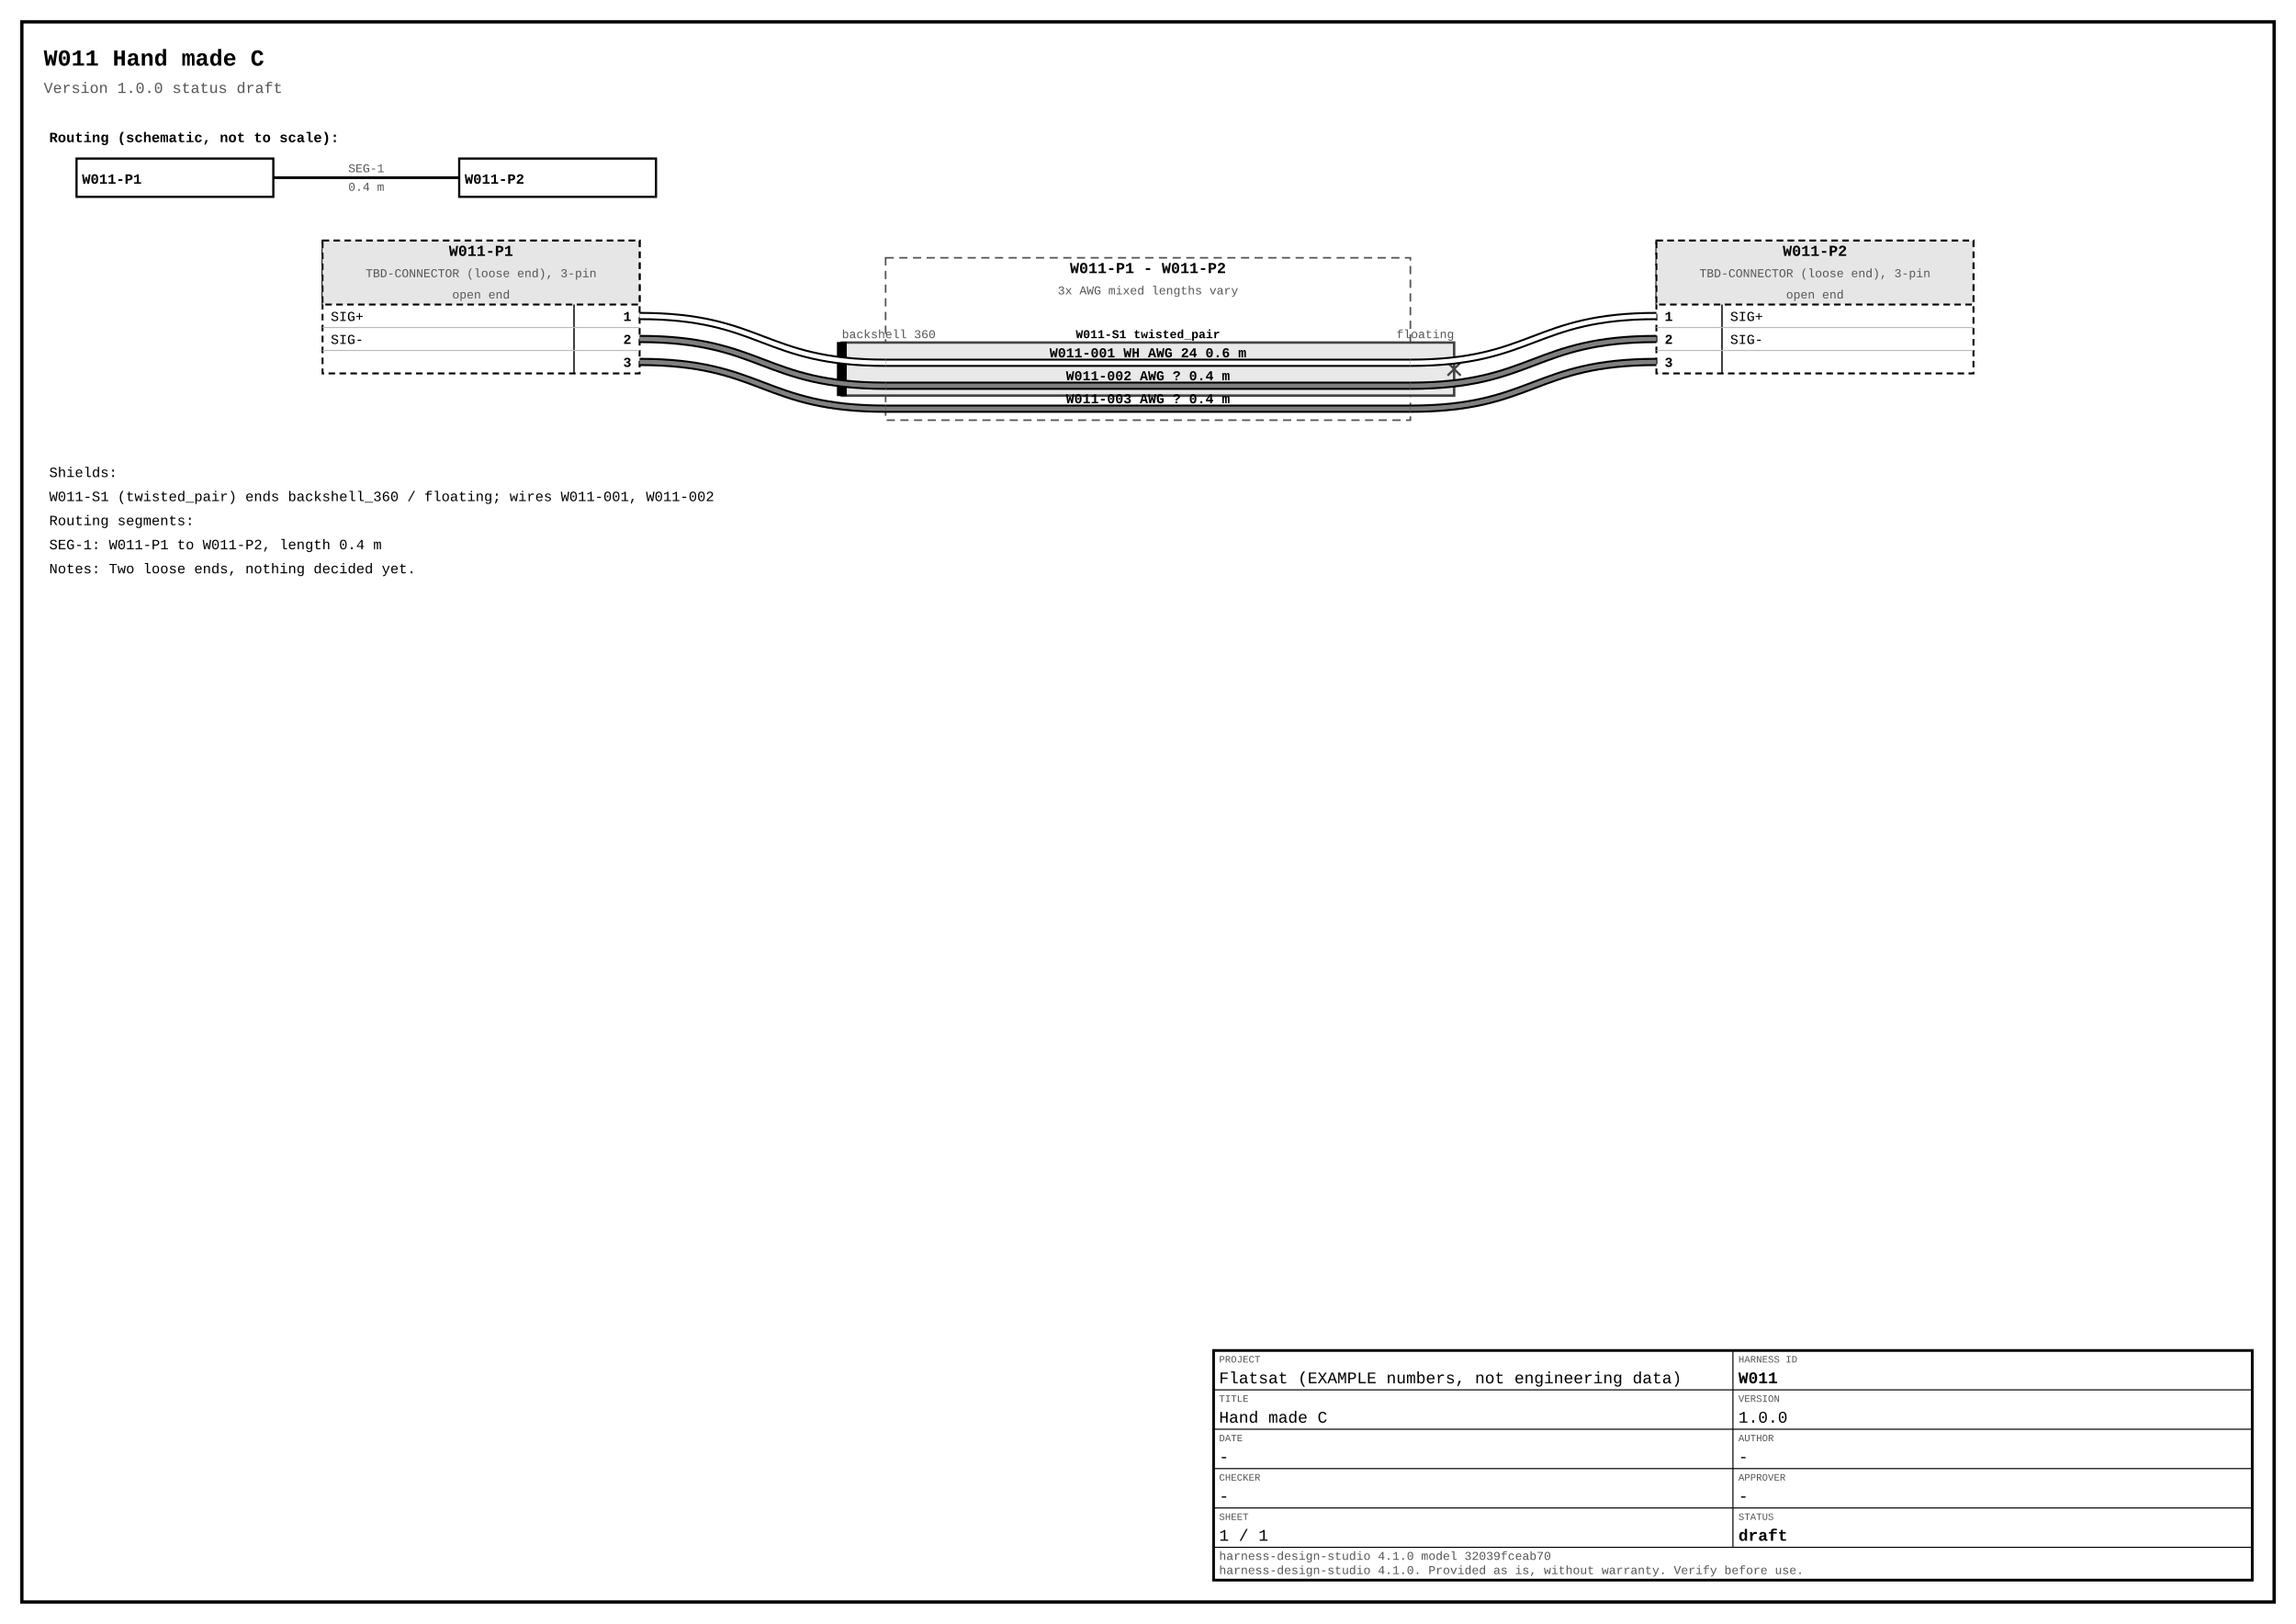
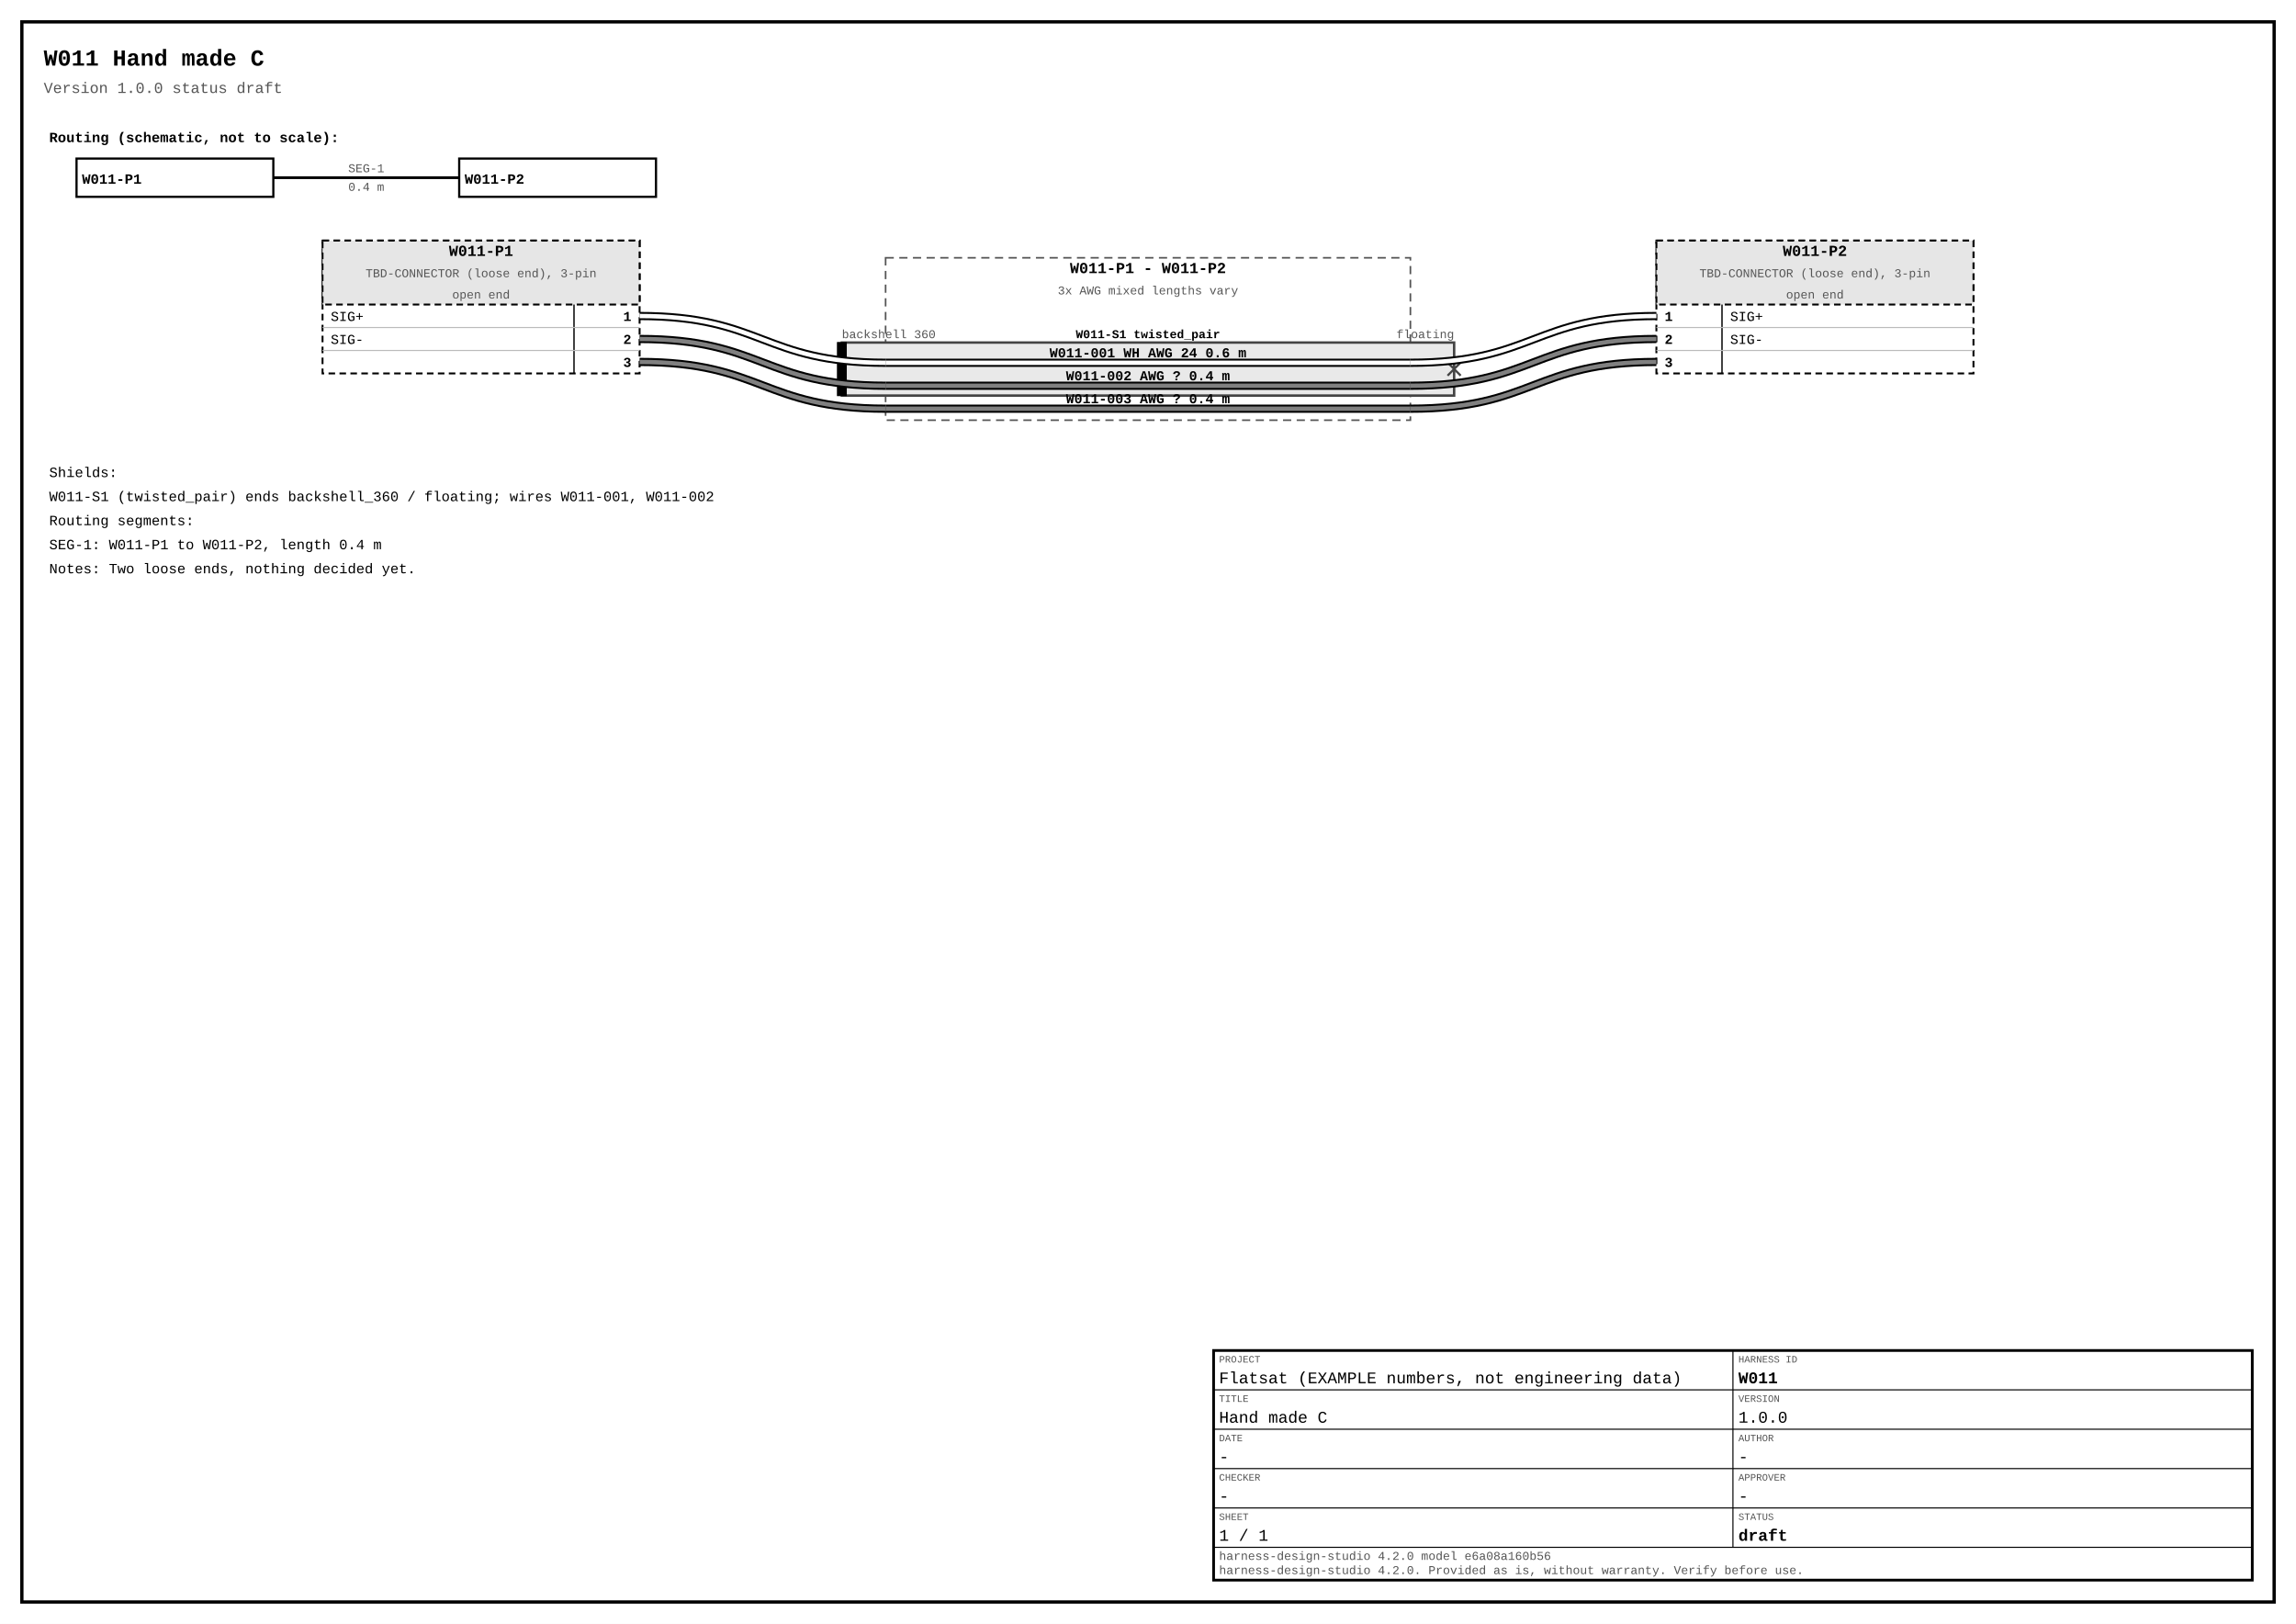
<svg xmlns="http://www.w3.org/2000/svg" width="420mm" height="297mm" viewBox="0 0 420 297" font-family="Courier New, Courier, monospace">
  <rect x="0" y="0" width="420" height="297" fill="#ffffff" />
  <rect x="4" y="4" width="412" height="289" fill="none" stroke="#000000" stroke-width="0.6" />
  <text x="8" y="12" font-size="4.2" font-weight="bold" text-anchor="start" fill="#000000">W011  Hand made C</text>
  <text x="8" y="17" font-size="2.8" text-anchor="start" fill="#555555">Version 1.0.0  status draft</text>
  <text x="9" y="26" font-size="2.6" font-weight="bold" text-anchor="start" fill="#000000">Routing (schematic, not to scale):</text>
  <line x1="50" y1="32.5" x2="84" y2="32.5" stroke="#000000" stroke-width="0.5" />
  <text x="67" y="31.5" font-size="2.2" text-anchor="middle" fill="#555555">SEG-1</text>
  <text x="67" y="34.9" font-size="2.2" text-anchor="middle" fill="#555555">0.4 m</text>
  <rect x="14" y="29" width="36" height="7" fill="#ffffff" stroke="#000000" stroke-width="0.4" />
  <text x="15" y="33.6" font-size="2.6" font-weight="bold" text-anchor="start" fill="#000000">W011-P1</text>
  <rect x="84" y="29" width="36" height="7" fill="#ffffff" stroke="#000000" stroke-width="0.4" />
  <text x="85" y="33.6" font-size="2.6" font-weight="bold" text-anchor="start" fill="#000000">W011-P2</text>
  <rect x="59" y="44" width="58" height="24.3" fill="#ffffff" stroke="#000000" stroke-width="0.35" stroke-dasharray="1.2 0.8" />
  <rect x="59" y="44" width="58" height="11.7" fill="#e6e6e6" stroke="#000000" stroke-width="0.35" stroke-dasharray="1.2 0.8" />
  <text x="88" y="46.8" font-size="2.8" font-weight="bold" text-anchor="middle" fill="#000000">W011-P1</text>
  <text x="88" y="50.7" font-size="2.2" text-anchor="middle" fill="#555555" data-ref="part/W011-P1">TBD-CONNECTOR (loose end), 3-pin</text>
  <text x="88" y="54.6" font-size="2.2" text-anchor="middle" fill="#555555" data-ref="end/W011-P1">open end</text>
  <line x1="105" y1="55.7" x2="105" y2="68.3" stroke="#000000" stroke-width="0.25" />
  <line x1="59" y1="59.9" x2="117" y2="59.9" stroke="#bbbbbb" stroke-width="0.2" />
  <text x="60.5" y="58.7" font-size="2.5" text-anchor="start" fill="#000000" data-ref="sig/W011-P1/1">SIG+</text>
  <text x="115.5" y="58.7" font-size="2.5" font-weight="bold" text-anchor="end" fill="#000000" data-ref="pin/W011-P1/1">1</text>
  <line x1="59" y1="64.1" x2="117" y2="64.1" stroke="#bbbbbb" stroke-width="0.2" />
  <text x="60.5" y="62.9" font-size="2.5" text-anchor="start" fill="#000000" data-ref="sig/W011-P1/2">SIG-</text>
  <text x="115.5" y="62.9" font-size="2.5" font-weight="bold" text-anchor="end" fill="#000000" data-ref="pin/W011-P1/2">2</text>
  <text x="60.5" y="67.1" font-size="2.5" text-anchor="start" fill="#000000" data-ref="sig/W011-P1/3" />
  <text x="115.5" y="67.1" font-size="2.5" font-weight="bold" text-anchor="end" fill="#000000" data-ref="pin/W011-P1/3">3</text>
  <rect x="303" y="44" width="58" height="24.3" fill="#ffffff" stroke="#000000" stroke-width="0.35" stroke-dasharray="1.2 0.8" />
  <rect x="303" y="44" width="58" height="11.7" fill="#e6e6e6" stroke="#000000" stroke-width="0.35" stroke-dasharray="1.2 0.8" />
  <text x="332" y="46.8" font-size="2.8" font-weight="bold" text-anchor="middle" fill="#000000">W011-P2</text>
  <text x="332" y="50.7" font-size="2.2" text-anchor="middle" fill="#555555" data-ref="part/W011-P2">TBD-CONNECTOR (loose end), 3-pin</text>
  <text x="332" y="54.6" font-size="2.2" text-anchor="middle" fill="#555555" data-ref="end/W011-P2">open end</text>
  <line x1="315" y1="55.7" x2="315" y2="68.3" stroke="#000000" stroke-width="0.25" />
  <line x1="303" y1="59.9" x2="361" y2="59.9" stroke="#bbbbbb" stroke-width="0.2" />
  <text x="304.5" y="58.7" font-size="2.5" font-weight="bold" text-anchor="start" fill="#000000" data-ref="pin/W011-P2/1">1</text>
  <text x="316.5" y="58.7" font-size="2.5" text-anchor="start" fill="#000000" data-ref="sig/W011-P2/1">SIG+</text>
  <line x1="303" y1="64.1" x2="361" y2="64.1" stroke="#bbbbbb" stroke-width="0.2" />
  <text x="304.5" y="62.9" font-size="2.5" font-weight="bold" text-anchor="start" fill="#000000" data-ref="pin/W011-P2/2">2</text>
  <text x="316.5" y="62.9" font-size="2.5" text-anchor="start" fill="#000000" data-ref="sig/W011-P2/2">SIG-</text>
  <text x="304.5" y="67.1" font-size="2.5" font-weight="bold" text-anchor="start" fill="#000000" data-ref="pin/W011-P2/3">3</text>
  <text x="316.5" y="67.1" font-size="2.5" text-anchor="start" fill="#000000" data-ref="sig/W011-P2/3" />
  <rect x="162" y="47.15" width="96" height="29.7" fill="none" stroke="#555555" stroke-width="0.3" stroke-dasharray="1.5 1" />
  <text x="210" y="49.95" font-size="2.8" font-weight="bold" text-anchor="middle" fill="#000000">W011-P1 - W011-P2</text>
  <text x="210" y="53.85" font-size="2.2" text-anchor="middle" fill="#555555">3x  AWG mixed  lengths vary</text>
  <rect x="154" y="62.65" width="112" height="9.7" fill="#e9e9e9" stroke="#444444" stroke-width="0.45" />
  <text x="210" y="61.85" font-size="2.2" font-weight="bold" text-anchor="middle" fill="#000000">W011-S1  twisted_pair</text>
  <text x="154" y="61.85" font-size="2.2" text-anchor="start" fill="#555555">backshell 360</text>
  <text x="266" y="61.85" font-size="2.2" text-anchor="end" fill="#555555">floating</text>
  <rect x="153.2" y="62.65" width="1.6" height="9.7" fill="#000000" stroke="#000000" stroke-width="0.2" />
  <line x1="264.8" y1="66.3" x2="267.2" y2="68.7" stroke="#444444" stroke-width="0.4" />
  <line x1="264.8" y1="68.7" x2="267.2" y2="66.3" stroke="#444444" stroke-width="0.4" />
  <path d="M 117 57.8 C 139.5 57.8 139.5 66.35 162 66.35" fill="none" stroke="#000000" stroke-width="1.5" />
  <line x1="162" y1="66.35" x2="258" y2="66.35" stroke="#000000" stroke-width="1.5" />
  <path d="M 258 66.35 C 280.5 66.35 280.5 57.8 303 57.8" fill="none" stroke="#000000" stroke-width="1.5" />
  <path d="M 117 57.8 C 139.5 57.8 139.5 66.35 162 66.35" fill="none" stroke="#ffffff" stroke-width="0.8" />
  <line x1="162" y1="66.35" x2="258" y2="66.35" stroke="#ffffff" stroke-width="0.8" />
  <path d="M 258 66.35 C 280.5 66.35 280.5 57.8 303 57.8" fill="none" stroke="#ffffff" stroke-width="0.8" />
  <text x="210" y="65.35" font-size="2.5" font-weight="bold" text-anchor="middle" fill="#000000">W011-001  WH  AWG 24  0.6 m</text>
  <path d="M 117 62 C 139.5 62 139.5 70.55 162 70.55" fill="none" stroke="#000000" stroke-width="1.5" />
  <line x1="162" y1="70.55" x2="258" y2="70.55" stroke="#000000" stroke-width="1.5" />
  <path d="M 258 70.55 C 280.5 70.55 280.5 62 303 62" fill="none" stroke="#000000" stroke-width="1.5" />
  <path d="M 117 62 C 139.5 62 139.5 70.55 162 70.55" fill="none" stroke="#808080" stroke-width="0.8" />
  <line x1="162" y1="70.55" x2="258" y2="70.55" stroke="#808080" stroke-width="0.8" />
  <path d="M 258 70.55 C 280.5 70.55 280.5 62 303 62" fill="none" stroke="#808080" stroke-width="0.8" />
  <text x="210" y="69.55" font-size="2.5" font-weight="bold" text-anchor="middle" fill="#000000">W011-002  AWG ?  0.4 m</text>
  <path d="M 117 66.2 C 139.5 66.2 139.5 74.75 162 74.75" fill="none" stroke="#000000" stroke-width="1.5" />
  <line x1="162" y1="74.75" x2="258" y2="74.75" stroke="#000000" stroke-width="1.5" />
  <path d="M 258 74.75 C 280.5 74.75 280.5 66.2 303 66.2" fill="none" stroke="#000000" stroke-width="1.5" />
  <path d="M 117 66.2 C 139.5 66.2 139.5 74.75 162 74.75" fill="none" stroke="#808080" stroke-width="0.8" />
  <line x1="162" y1="74.75" x2="258" y2="74.75" stroke="#808080" stroke-width="0.8" />
  <path d="M 258 74.75 C 280.5 74.75 280.5 66.2 303 66.2" fill="none" stroke="#808080" stroke-width="0.8" />
  <text x="210" y="73.75" font-size="2.5" font-weight="bold" text-anchor="middle" fill="#000000">W011-003  AWG ?  0.4 m</text>
  <text x="9" y="87.25" font-size="2.6" text-anchor="start" fill="#000000">Shields:</text>
  <text x="9" y="91.65" font-size="2.6" text-anchor="start" fill="#000000">  W011-S1 (twisted_pair) ends backshell_360 / floating; wires W011-001, W011-002</text>
  <text x="9" y="96.05" font-size="2.6" text-anchor="start" fill="#000000">Routing segments:</text>
  <text x="9" y="100.45" font-size="2.6" text-anchor="start" fill="#000000">  SEG-1: W011-P1 to W011-P2, length 0.4 m</text>
  <text x="9" y="104.85" font-size="2.6" text-anchor="start" fill="#000000">Notes: Two loose ends, nothing decided yet.</text>
  <rect x="222" y="247" width="190" height="42" fill="none" stroke="#000000" stroke-width="0.5" />
  <line x1="222" y1="247" x2="317" y2="247" stroke="#000000" stroke-width="0.2" />
  <text x="223" y="249.2" font-size="1.8" text-anchor="start" fill="#555555">PROJECT</text>
  <text x="223" y="253" font-size="3" text-anchor="start" fill="#000000">Flatsat (EXAMPLE numbers, not engineering data)</text>
  <line x1="317" y1="247" x2="412" y2="247" stroke="#000000" stroke-width="0.2" />
  <text x="318" y="249.2" font-size="1.8" text-anchor="start" fill="#555555">HARNESS ID</text>
  <text x="318" y="253" font-size="3" font-weight="bold" text-anchor="start" fill="#000000">W011</text>
  <line x1="222" y1="254.2" x2="317" y2="254.2" stroke="#000000" stroke-width="0.2" />
  <text x="223" y="256.4" font-size="1.8" text-anchor="start" fill="#555555">TITLE</text>
  <text x="223" y="260.2" font-size="3" text-anchor="start" fill="#000000">Hand made C</text>
  <line x1="317" y1="254.2" x2="412" y2="254.2" stroke="#000000" stroke-width="0.2" />
  <text x="318" y="256.4" font-size="1.8" text-anchor="start" fill="#555555">VERSION</text>
  <text x="318" y="260.2" font-size="3" text-anchor="start" fill="#000000">1.0.0</text>
  <line x1="222" y1="261.4" x2="317" y2="261.4" stroke="#000000" stroke-width="0.2" />
  <text x="223" y="263.6" font-size="1.8" text-anchor="start" fill="#555555">DATE</text>
  <text x="223" y="267.4" font-size="3" text-anchor="start" fill="#000000">-</text>
  <line x1="317" y1="261.4" x2="412" y2="261.4" stroke="#000000" stroke-width="0.2" />
  <text x="318" y="263.6" font-size="1.8" text-anchor="start" fill="#555555">AUTHOR</text>
  <text x="318" y="267.4" font-size="3" text-anchor="start" fill="#000000">-</text>
  <line x1="222" y1="268.6" x2="317" y2="268.6" stroke="#000000" stroke-width="0.2" />
  <text x="223" y="270.8" font-size="1.8" text-anchor="start" fill="#555555">CHECKER</text>
  <text x="223" y="274.6" font-size="3" text-anchor="start" fill="#000000">-</text>
  <line x1="317" y1="268.6" x2="412" y2="268.6" stroke="#000000" stroke-width="0.2" />
  <text x="318" y="270.8" font-size="1.8" text-anchor="start" fill="#555555">APPROVER</text>
  <text x="318" y="274.6" font-size="3" text-anchor="start" fill="#000000">-</text>
  <line x1="222" y1="275.8" x2="317" y2="275.8" stroke="#000000" stroke-width="0.2" />
  <text x="223" y="278" font-size="1.8" text-anchor="start" fill="#555555">SHEET</text>
  <text x="223" y="281.8" font-size="3" text-anchor="start" fill="#000000">1 / 1</text>
  <line x1="317" y1="275.8" x2="412" y2="275.8" stroke="#000000" stroke-width="0.2" />
  <text x="318" y="278" font-size="1.8" text-anchor="start" fill="#555555">STATUS</text>
  <text x="318" y="281.8" font-size="3" font-weight="bold" text-anchor="start" fill="#000000">draft</text>
  <line x1="317" y1="247" x2="317" y2="283" stroke="#000000" stroke-width="0.2" />
  <line x1="222" y1="283" x2="412" y2="283" stroke="#000000" stroke-width="0.2" />
-   <text x="223" y="285.3" font-size="2.2" text-anchor="start" fill="#555555">harness-design-studio 4.1.0 model 32039fceab70</text>
-   <text x="223" y="287.9" font-size="2.2" text-anchor="start" fill="#555555">harness-design-studio 4.1.0. Provided as is, without warranty. Verify before use.</text>
+   <text x="223" y="285.3" font-size="2.2" text-anchor="start" fill="#555555">harness-design-studio 4.2.0 model e6a08a160b56</text>
+   <text x="223" y="287.9" font-size="2.2" text-anchor="start" fill="#555555">harness-design-studio 4.2.0. Provided as is, without warranty. Verify before use.</text>
</svg>
